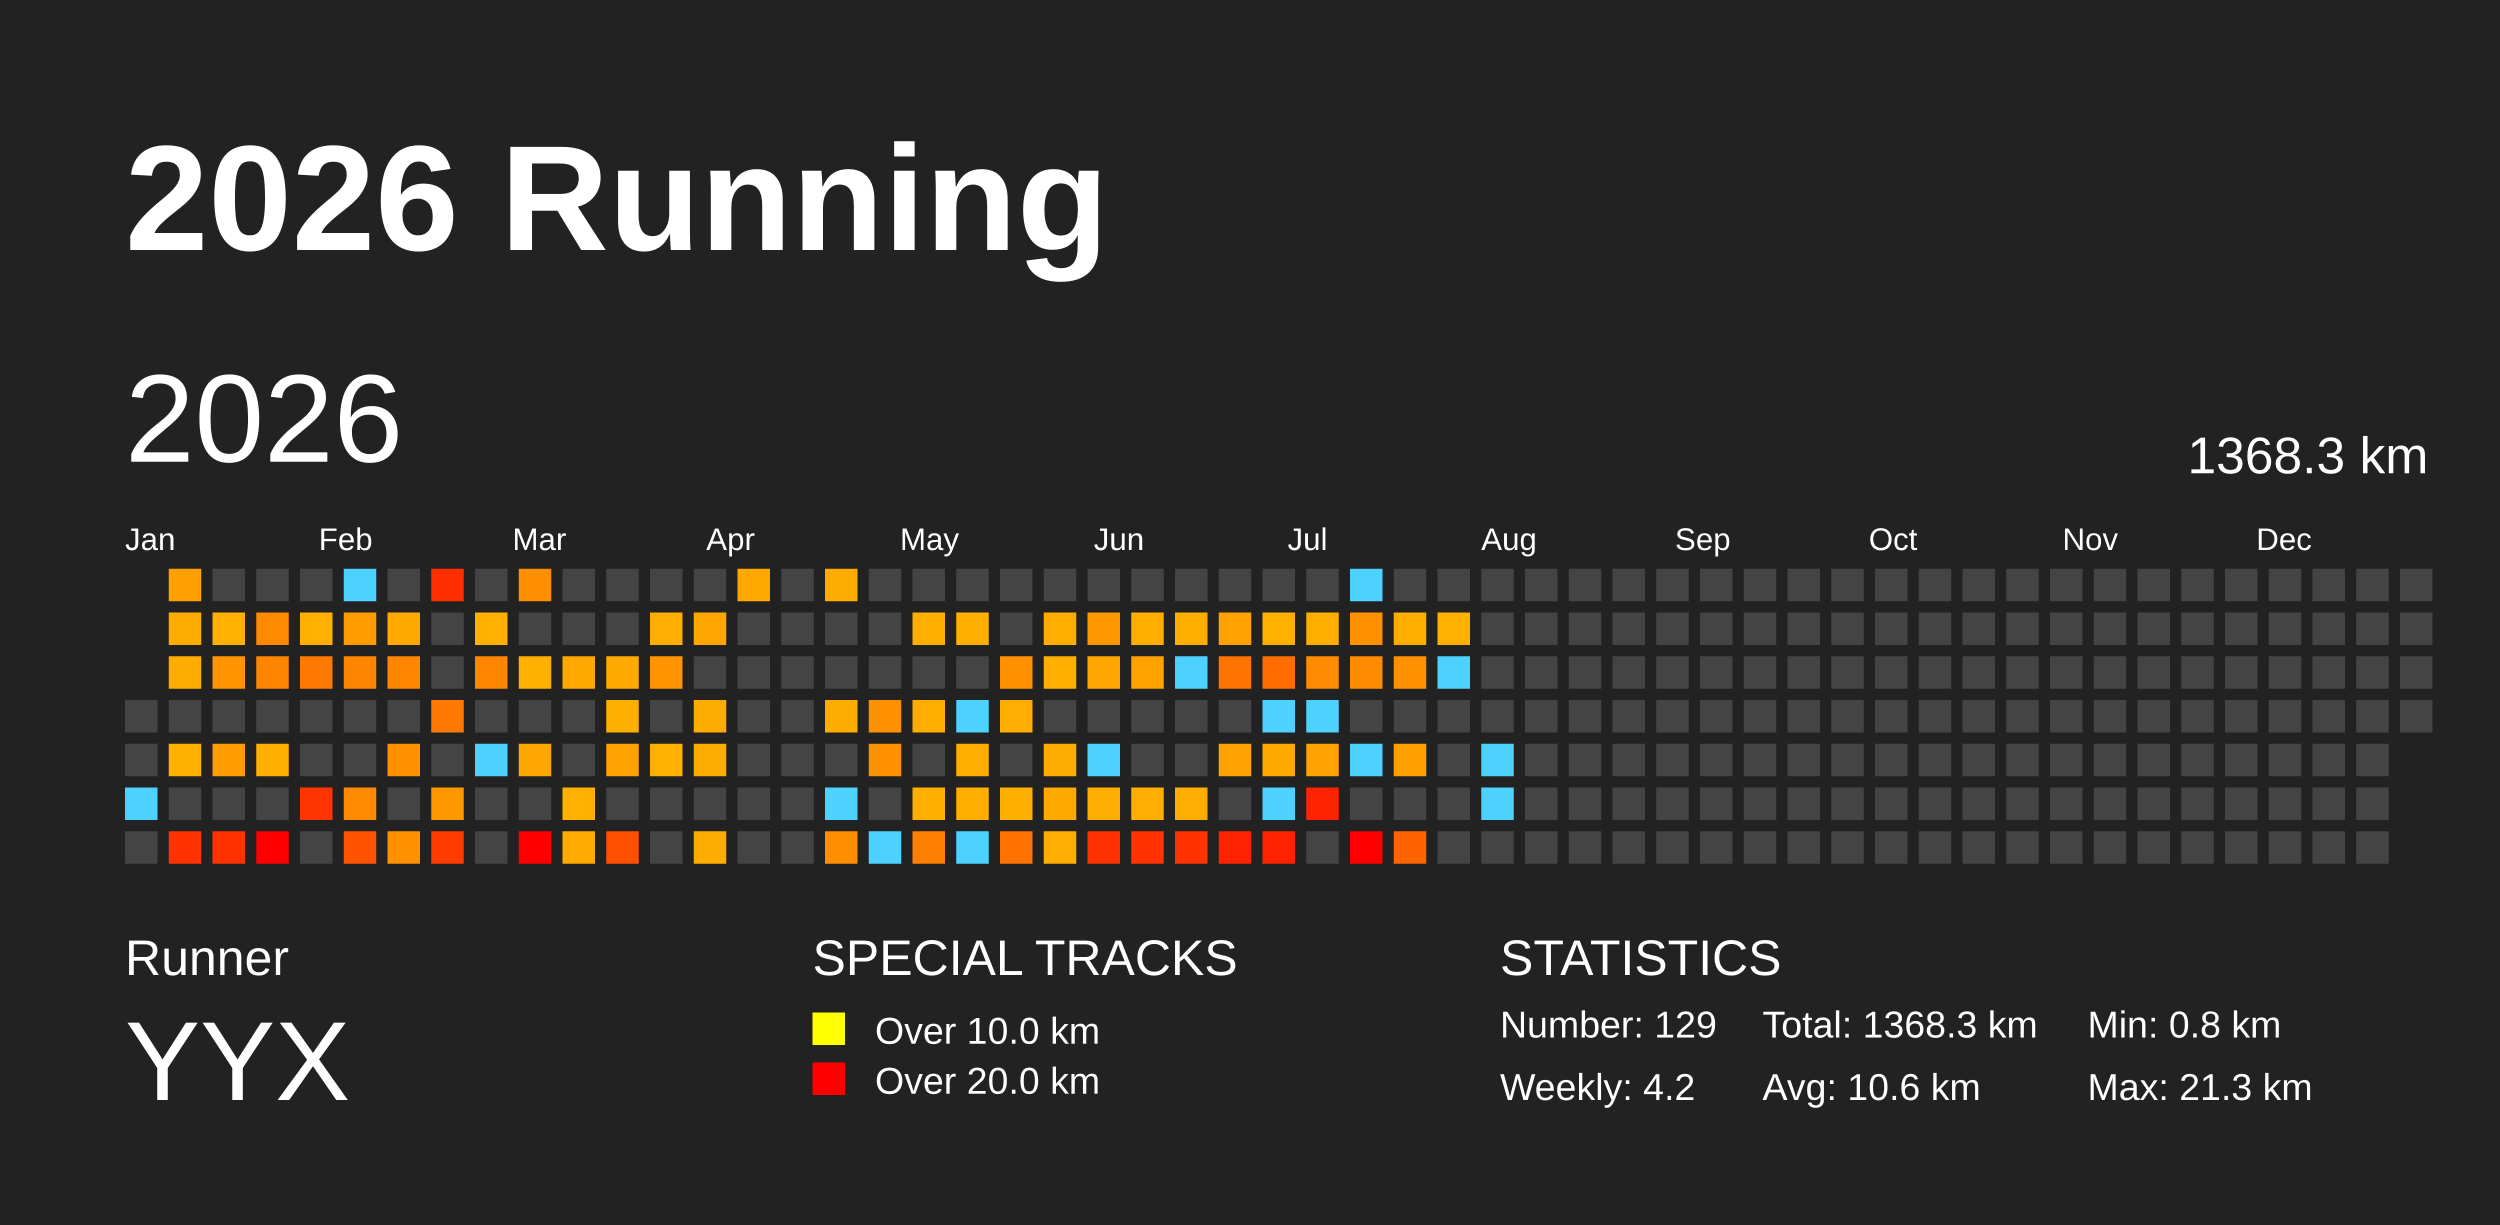
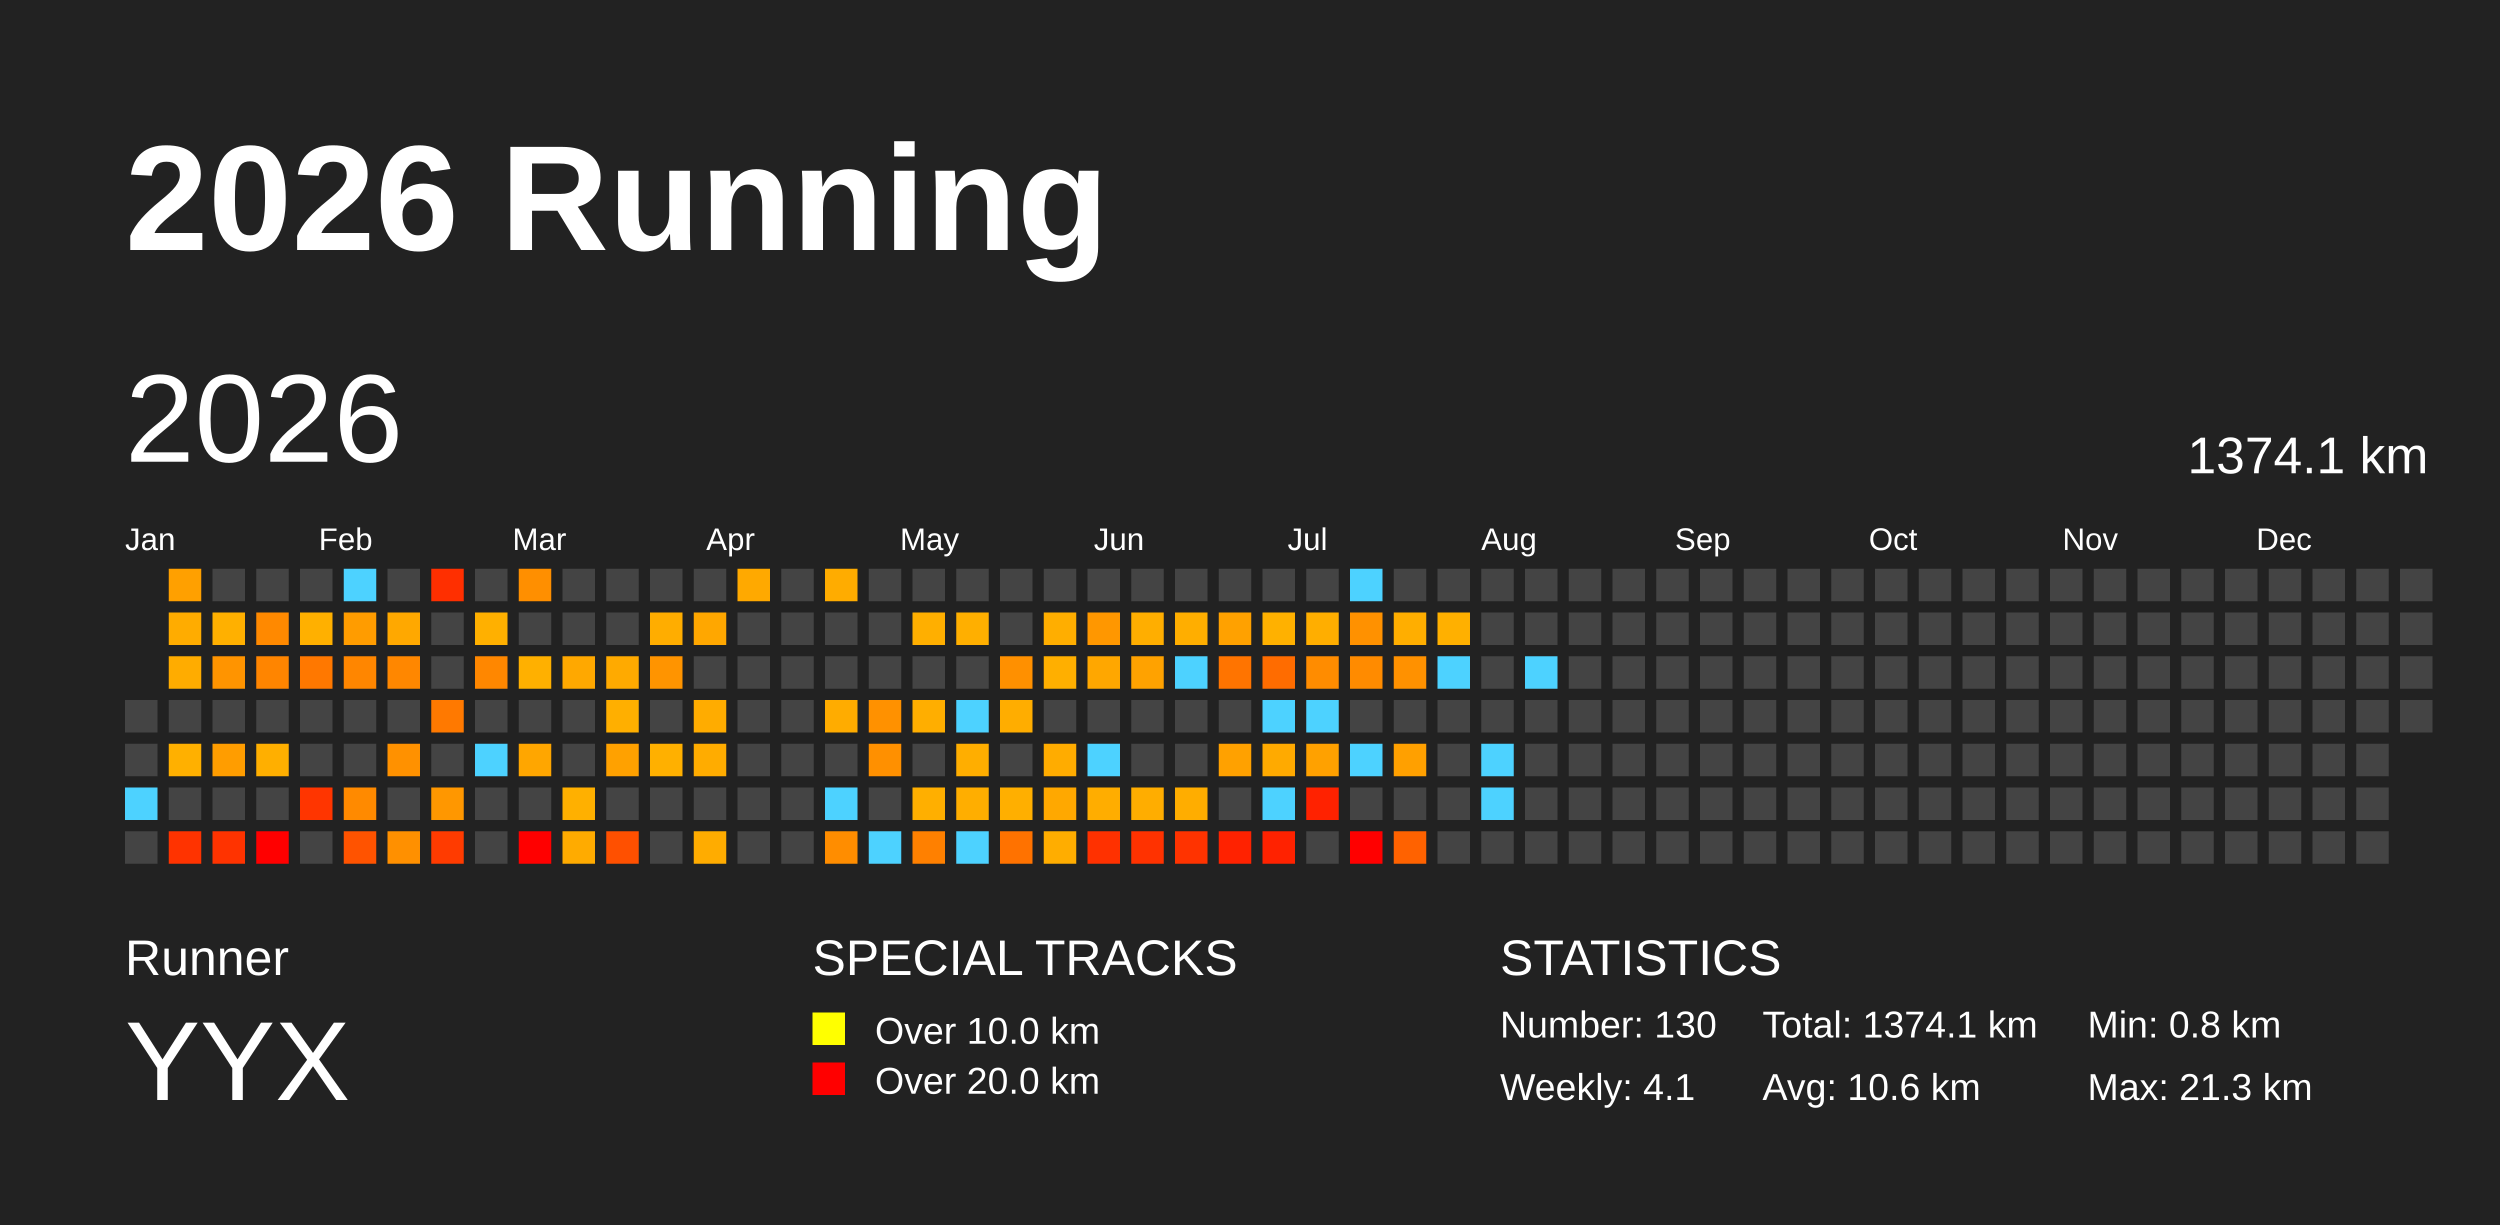
<svg xmlns="http://www.w3.org/2000/svg" baseProfile="full" height="98mm" version="1.1" viewBox="0,0,200,98" width="200mm">
  <defs />
  <rect fill="#222222" height="98" width="200" x="0" y="0" />
  <text fill="#FFFFFF" style="font-size:12px; font-family:Arial; font-weight:bold;" x="10" y="20">2026 Running</text>
  <text fill="#FFFFFF" style="font-size:4px; font-family:Arial" x="10" y="78">Runner</text>
  <text fill="#FFFFFF" style="font-size:9px; font-family:Arial" x="10" y="88">YYX</text>
  <text fill="#FFFFFF" style="font-size:4px; font-family:Arial" x="65" y="78">SPECIAL TRACKS</text>
  <rect fill="yellow" height="2.6" width="2.6" x="65" y="81" />
  <text fill="#FFFFFF" style="font-size:3px; font-family:Arial" x="70" y="83.5">Over 10.0 km</text>
  <rect fill="red" height="2.6" width="2.6" x="65" y="85" />
  <text fill="#FFFFFF" style="font-size:3px; font-family:Arial" x="70" y="87.5">Over 20.0 km</text>
  <text fill="#FFFFFF" style="font-size:4px; font-family:Arial" x="120" y="78">STATISTICS</text>
-   <text fill="#FFFFFF" style="font-size:3px; font-family:Arial" x="120" y="83">Number: 129</text>
-   <text fill="#FFFFFF" style="font-size:3px; font-family:Arial" x="120" y="88">Weekly: 4.2</text>
-   <text fill="#FFFFFF" style="font-size:3px; font-family:Arial" x="141" y="83">Total: 1368.3 km</text>
+   <text fill="#FFFFFF" style="font-size:3px; font-family:Arial" x="120" y="83">Number: 130</text>
+   <text fill="#FFFFFF" style="font-size:3px; font-family:Arial" x="120" y="88">Weekly: 4.1</text>
+   <text fill="#FFFFFF" style="font-size:3px; font-family:Arial" x="141" y="83">Total: 1374.1 km</text>
  <text fill="#FFFFFF" style="font-size:3px; font-family:Arial" x="141" y="88">Avg: 10.6 km</text>
  <text fill="#FFFFFF" style="font-size:3px; font-family:Arial" x="167" y="83">Min: 0.8 km</text>
  <text fill="#FFFFFF" style="font-size:3px; font-family:Arial" x="167" y="88">Max: 21.3 km</text>
  <text dominant-baseline="hanging" fill="#FFFFFF" style="font-size:10.0px; font-family:Arial;" x="10" y="30">2026</text>
-   <text dominant-baseline="hanging" fill="#FFFFFF" style="font-size:4.125px; font-family:Arial;" x="175" y="35">1368.3 km</text>
+   <text dominant-baseline="hanging" fill="#FFFFFF" style="font-size:4.125px; font-family:Arial;" x="175" y="35">1374.1 km</text>
  <text fill="#FFFFFF" style="font-size:2.5px; font-family:Arial" x="10.0" y="44">Jan</text>
  <text fill="#FFFFFF" style="font-size:2.5px; font-family:Arial" x="25.5" y="44">Feb</text>
  <text fill="#FFFFFF" style="font-size:2.5px; font-family:Arial" x="41.0" y="44">Mar</text>
  <text fill="#FFFFFF" style="font-size:2.5px; font-family:Arial" x="56.5" y="44">Apr</text>
  <text fill="#FFFFFF" style="font-size:2.5px; font-family:Arial" x="72.0" y="44">May</text>
  <text fill="#FFFFFF" style="font-size:2.5px; font-family:Arial" x="87.5" y="44">Jun</text>
  <text fill="#FFFFFF" style="font-size:2.5px; font-family:Arial" x="103.0" y="44">Jul</text>
  <text fill="#FFFFFF" style="font-size:2.5px; font-family:Arial" x="118.5" y="44">Aug</text>
  <text fill="#FFFFFF" style="font-size:2.5px; font-family:Arial" x="134.0" y="44">Sep</text>
  <text fill="#FFFFFF" style="font-size:2.5px; font-family:Arial" x="149.5" y="44">Oct</text>
  <text fill="#FFFFFF" style="font-size:2.5px; font-family:Arial" x="165.0" y="44">Nov</text>
  <text fill="#FFFFFF" style="font-size:2.5px; font-family:Arial" x="180.5" y="44">Dec</text>
  <rect fill="#444444" height="2.6" width="2.6" x="10.0" y="56.0" />
  <rect fill="#444444" height="2.6" width="2.6" x="10.0" y="59.5" />
  <rect fill="#4dd2ff" height="2.6" width="2.6" x="10.0" y="63.0" />
  <rect fill="#444444" height="2.6" width="2.6" x="10.0" y="66.5" />
  <rect fill="#ffa000" height="2.6" width="2.6" x="13.5" y="45.5" />
  <rect fill="#ffac00" height="2.6" width="2.6" x="13.5" y="49.0" />
  <rect fill="#ffac00" height="2.6" width="2.6" x="13.5" y="52.5" />
  <rect fill="#444444" height="2.6" width="2.6" x="13.5" y="56.0" />
  <rect fill="#ffb000" height="2.6" width="2.6" x="13.5" y="59.5" />
  <rect fill="#444444" height="2.6" width="2.6" x="13.5" y="63.0" />
  <rect fill="#ff3300" height="2.6" width="2.6" x="13.5" y="66.5" />
  <rect fill="#444444" height="2.6" width="2.6" x="17.0" y="45.5" />
  <rect fill="#ffb000" height="2.6" width="2.6" x="17.0" y="49.0" />
  <rect fill="#ff9400" height="2.6" width="2.6" x="17.0" y="52.5" />
  <rect fill="#444444" height="2.6" width="2.6" x="17.0" y="56.0" />
  <rect fill="#ff9d00" height="2.6" width="2.6" x="17.0" y="59.5" />
  <rect fill="#444444" height="2.6" width="2.6" x="17.0" y="63.0" />
  <rect fill="#ff3300" height="2.6" width="2.6" x="17.0" y="66.5" />
  <rect fill="#444444" height="2.6" width="2.6" x="20.5" y="45.5" />
  <rect fill="#ff8900" height="2.6" width="2.6" x="20.5" y="49.0" />
  <rect fill="#ff8500" height="2.6" width="2.6" x="20.5" y="52.5" />
  <rect fill="#444444" height="2.6" width="2.6" x="20.5" y="56.0" />
  <rect fill="#ffaf00" height="2.6" width="2.6" x="20.5" y="59.5" />
  <rect fill="#444444" height="2.6" width="2.6" x="20.5" y="63.0" />
  <rect fill="red" height="2.6" width="2.6" x="20.5" y="66.5" />
  <rect fill="#444444" height="2.6" width="2.6" x="24.0" y="45.5" />
  <rect fill="#ffb000" height="2.6" width="2.6" x="24.0" y="49.0" />
  <rect fill="#ff7800" height="2.6" width="2.6" x="24.0" y="52.5" />
  <rect fill="#444444" height="2.6" width="2.6" x="24.0" y="56.0" />
  <rect fill="#444444" height="2.6" width="2.6" x="24.0" y="59.5" />
  <rect fill="#ff3500" height="2.6" width="2.6" x="24.0" y="63.0" />
  <rect fill="#444444" height="2.6" width="2.6" x="24.0" y="66.5" />
  <rect fill="#4dd2ff" height="2.6" width="2.6" x="27.5" y="45.5" />
  <rect fill="#ff9c00" height="2.6" width="2.6" x="27.5" y="49.0" />
  <rect fill="#ff8600" height="2.6" width="2.6" x="27.5" y="52.5" />
  <rect fill="#444444" height="2.6" width="2.6" x="27.5" y="56.0" />
  <rect fill="#444444" height="2.6" width="2.6" x="27.5" y="59.5" />
  <rect fill="#ff8a00" height="2.6" width="2.6" x="27.5" y="63.0" />
  <rect fill="#ff5300" height="2.6" width="2.6" x="27.5" y="66.5" />
  <rect fill="#444444" height="2.6" width="2.6" x="31.0" y="45.5" />
  <rect fill="#ffa800" height="2.6" width="2.6" x="31.0" y="49.0" />
  <rect fill="#ff8700" height="2.6" width="2.6" x="31.0" y="52.5" />
  <rect fill="#444444" height="2.6" width="2.6" x="31.0" y="56.0" />
  <rect fill="#ff9100" height="2.6" width="2.6" x="31.0" y="59.5" />
  <rect fill="#444444" height="2.6" width="2.6" x="31.0" y="63.0" />
  <rect fill="#ff9000" height="2.6" width="2.6" x="31.0" y="66.5" />
  <rect fill="#ff2f00" height="2.6" width="2.6" x="34.5" y="45.5" />
  <rect fill="#444444" height="2.6" width="2.6" x="34.5" y="49.0" />
  <rect fill="#444444" height="2.6" width="2.6" x="34.5" y="52.5" />
  <rect fill="#ff7900" height="2.6" width="2.6" x="34.5" y="56.0" />
  <rect fill="#444444" height="2.6" width="2.6" x="34.5" y="59.5" />
  <rect fill="#ff9700" height="2.6" width="2.6" x="34.5" y="63.0" />
  <rect fill="#ff3b00" height="2.6" width="2.6" x="34.5" y="66.5" />
  <rect fill="#444444" height="2.6" width="2.6" x="38.0" y="45.5" />
  <rect fill="#ffb000" height="2.6" width="2.6" x="38.0" y="49.0" />
  <rect fill="#ff8700" height="2.6" width="2.6" x="38.0" y="52.5" />
  <rect fill="#444444" height="2.6" width="2.6" x="38.0" y="56.0" />
  <rect fill="#4dd2ff" height="2.6" width="2.6" x="38.0" y="59.5" />
  <rect fill="#444444" height="2.6" width="2.6" x="38.0" y="63.0" />
  <rect fill="#444444" height="2.6" width="2.6" x="38.0" y="66.5" />
  <rect fill="#ff8f00" height="2.6" width="2.6" x="41.5" y="45.5" />
  <rect fill="#444444" height="2.6" width="2.6" x="41.5" y="49.0" />
  <rect fill="#ffb000" height="2.6" width="2.6" x="41.5" y="52.5" />
  <rect fill="#444444" height="2.6" width="2.6" x="41.5" y="56.0" />
  <rect fill="#ffa600" height="2.6" width="2.6" x="41.5" y="59.5" />
  <rect fill="#444444" height="2.6" width="2.6" x="41.5" y="63.0" />
  <rect fill="red" height="2.6" width="2.6" x="41.5" y="66.5" />
  <rect fill="#444444" height="2.6" width="2.6" x="45.0" y="45.5" />
  <rect fill="#444444" height="2.6" width="2.6" x="45.0" y="49.0" />
  <rect fill="#ffa800" height="2.6" width="2.6" x="45.0" y="52.5" />
  <rect fill="#444444" height="2.6" width="2.6" x="45.0" y="56.0" />
  <rect fill="#444444" height="2.6" width="2.6" x="45.0" y="59.5" />
  <rect fill="#ffb000" height="2.6" width="2.6" x="45.0" y="63.0" />
  <rect fill="#ffab00" height="2.6" width="2.6" x="45.0" y="66.5" />
  <rect fill="#444444" height="2.6" width="2.6" x="48.5" y="45.5" />
  <rect fill="#444444" height="2.6" width="2.6" x="48.5" y="49.0" />
  <rect fill="#ffaa00" height="2.6" width="2.6" x="48.5" y="52.5" />
  <rect fill="#ffaf00" height="2.6" width="2.6" x="48.5" y="56.0" />
  <rect fill="#ffa100" height="2.6" width="2.6" x="48.5" y="59.5" />
  <rect fill="#444444" height="2.6" width="2.6" x="48.5" y="63.0" />
  <rect fill="#ff5000" height="2.6" width="2.6" x="48.5" y="66.5" />
  <rect fill="#444444" height="2.6" width="2.6" x="52.0" y="45.5" />
  <rect fill="#ffad00" height="2.6" width="2.6" x="52.0" y="49.0" />
  <rect fill="#ff9400" height="2.6" width="2.6" x="52.0" y="52.5" />
  <rect fill="#444444" height="2.6" width="2.6" x="52.0" y="56.0" />
  <rect fill="#ffb000" height="2.6" width="2.6" x="52.0" y="59.5" />
  <rect fill="#444444" height="2.6" width="2.6" x="52.0" y="63.0" />
  <rect fill="#444444" height="2.6" width="2.6" x="52.0" y="66.5" />
  <rect fill="#444444" height="2.6" width="2.6" x="55.5" y="45.5" />
  <rect fill="#ffa700" height="2.6" width="2.6" x="55.5" y="49.0" />
  <rect fill="#444444" height="2.6" width="2.6" x="55.5" y="52.5" />
  <rect fill="#ffac00" height="2.6" width="2.6" x="55.5" y="56.0" />
  <rect fill="#ffac00" height="2.6" width="2.6" x="55.5" y="59.5" />
  <rect fill="#444444" height="2.6" width="2.6" x="55.5" y="63.0" />
  <rect fill="#ffac00" height="2.6" width="2.6" x="55.5" y="66.5" />
  <rect fill="#ffa900" height="2.6" width="2.6" x="59.0" y="45.5" />
  <rect fill="#444444" height="2.6" width="2.6" x="59.0" y="49.0" />
  <rect fill="#444444" height="2.6" width="2.6" x="59.0" y="52.5" />
  <rect fill="#444444" height="2.6" width="2.6" x="59.0" y="56.0" />
  <rect fill="#444444" height="2.6" width="2.6" x="59.0" y="59.5" />
  <rect fill="#444444" height="2.6" width="2.6" x="59.0" y="63.0" />
  <rect fill="#444444" height="2.6" width="2.6" x="59.0" y="66.5" />
  <rect fill="#444444" height="2.6" width="2.6" x="62.5" y="45.5" />
  <rect fill="#444444" height="2.6" width="2.6" x="62.5" y="49.0" />
  <rect fill="#444444" height="2.6" width="2.6" x="62.5" y="52.5" />
  <rect fill="#444444" height="2.6" width="2.6" x="62.5" y="56.0" />
  <rect fill="#444444" height="2.6" width="2.6" x="62.5" y="59.5" />
  <rect fill="#444444" height="2.6" width="2.6" x="62.5" y="63.0" />
  <rect fill="#444444" height="2.6" width="2.6" x="62.5" y="66.5" />
  <rect fill="#ffac00" height="2.6" width="2.6" x="66.0" y="45.5" />
  <rect fill="#444444" height="2.6" width="2.6" x="66.0" y="49.0" />
  <rect fill="#444444" height="2.6" width="2.6" x="66.0" y="52.5" />
  <rect fill="#ffac00" height="2.6" width="2.6" x="66.0" y="56.0" />
  <rect fill="#444444" height="2.6" width="2.6" x="66.0" y="59.5" />
  <rect fill="#4dd2ff" height="2.6" width="2.6" x="66.0" y="63.0" />
  <rect fill="#ff8d00" height="2.6" width="2.6" x="66.0" y="66.5" />
  <rect fill="#444444" height="2.6" width="2.6" x="69.5" y="45.5" />
  <rect fill="#444444" height="2.6" width="2.6" x="69.5" y="49.0" />
  <rect fill="#444444" height="2.6" width="2.6" x="69.5" y="52.5" />
  <rect fill="#ff9100" height="2.6" width="2.6" x="69.5" y="56.0" />
  <rect fill="#ff9000" height="2.6" width="2.6" x="69.5" y="59.5" />
  <rect fill="#444444" height="2.6" width="2.6" x="69.5" y="63.0" />
  <rect fill="#4dd2ff" height="2.6" width="2.6" x="69.5" y="66.5" />
  <rect fill="#444444" height="2.6" width="2.6" x="73.0" y="45.5" />
  <rect fill="#ffaf00" height="2.6" width="2.6" x="73.0" y="49.0" />
  <rect fill="#444444" height="2.6" width="2.6" x="73.0" y="52.5" />
  <rect fill="#ffae00" height="2.6" width="2.6" x="73.0" y="56.0" />
  <rect fill="#444444" height="2.6" width="2.6" x="73.0" y="59.5" />
  <rect fill="#ffaf00" height="2.6" width="2.6" x="73.0" y="63.0" />
  <rect fill="#ff8000" height="2.6" width="2.6" x="73.0" y="66.5" />
  <rect fill="#444444" height="2.6" width="2.6" x="76.5" y="45.5" />
  <rect fill="#ffaf00" height="2.6" width="2.6" x="76.5" y="49.0" />
  <rect fill="#444444" height="2.6" width="2.6" x="76.5" y="52.5" />
  <rect fill="#4dd2ff" height="2.6" width="2.6" x="76.5" y="56.0" />
  <rect fill="#ffae00" height="2.6" width="2.6" x="76.5" y="59.5" />
  <rect fill="#ffae00" height="2.6" width="2.6" x="76.5" y="63.0" />
  <rect fill="#4dd2ff" height="2.6" width="2.6" x="76.5" y="66.5" />
  <rect fill="#444444" height="2.6" width="2.6" x="80.0" y="45.5" />
  <rect fill="#444444" height="2.6" width="2.6" x="80.0" y="49.0" />
  <rect fill="#ff9000" height="2.6" width="2.6" x="80.0" y="52.5" />
  <rect fill="#ffad00" height="2.6" width="2.6" x="80.0" y="56.0" />
  <rect fill="#444444" height="2.6" width="2.6" x="80.0" y="59.5" />
  <rect fill="#ffaf00" height="2.6" width="2.6" x="80.0" y="63.0" />
  <rect fill="#ff7200" height="2.6" width="2.6" x="80.0" y="66.5" />
  <rect fill="#444444" height="2.6" width="2.6" x="83.5" y="45.5" />
  <rect fill="#ffae00" height="2.6" width="2.6" x="83.5" y="49.0" />
  <rect fill="#ffaf00" height="2.6" width="2.6" x="83.5" y="52.5" />
  <rect fill="#444444" height="2.6" width="2.6" x="83.5" y="56.0" />
  <rect fill="#ffac00" height="2.6" width="2.6" x="83.5" y="59.5" />
  <rect fill="#ffa800" height="2.6" width="2.6" x="83.5" y="63.0" />
  <rect fill="#ffad00" height="2.6" width="2.6" x="83.5" y="66.5" />
  <rect fill="#444444" height="2.6" width="2.6" x="87.0" y="45.5" />
  <rect fill="#ff9700" height="2.6" width="2.6" x="87.0" y="49.0" />
  <rect fill="#ffa700" height="2.6" width="2.6" x="87.0" y="52.5" />
  <rect fill="#444444" height="2.6" width="2.6" x="87.0" y="56.0" />
  <rect fill="#4dd2ff" height="2.6" width="2.6" x="87.0" y="59.5" />
  <rect fill="#ffad00" height="2.6" width="2.6" x="87.0" y="63.0" />
  <rect fill="#ff3100" height="2.6" width="2.6" x="87.0" y="66.5" />
  <rect fill="#444444" height="2.6" width="2.6" x="90.5" y="45.5" />
  <rect fill="#ffae00" height="2.6" width="2.6" x="90.5" y="49.0" />
  <rect fill="#ffa200" height="2.6" width="2.6" x="90.5" y="52.5" />
  <rect fill="#444444" height="2.6" width="2.6" x="90.5" y="56.0" />
  <rect fill="#444444" height="2.6" width="2.6" x="90.5" y="59.5" />
  <rect fill="#ffad00" height="2.6" width="2.6" x="90.5" y="63.0" />
  <rect fill="#ff3200" height="2.6" width="2.6" x="90.5" y="66.5" />
  <rect fill="#444444" height="2.6" width="2.6" x="94.0" y="45.5" />
  <rect fill="#ffae00" height="2.6" width="2.6" x="94.0" y="49.0" />
  <rect fill="#4dd2ff" height="2.6" width="2.6" x="94.0" y="52.5" />
  <rect fill="#444444" height="2.6" width="2.6" x="94.0" y="56.0" />
  <rect fill="#444444" height="2.6" width="2.6" x="94.0" y="59.5" />
  <rect fill="#ffad00" height="2.6" width="2.6" x="94.0" y="63.0" />
  <rect fill="#ff3300" height="2.6" width="2.6" x="94.0" y="66.5" />
  <rect fill="#444444" height="2.6" width="2.6" x="97.5" y="45.5" />
  <rect fill="#ffa100" height="2.6" width="2.6" x="97.5" y="49.0" />
  <rect fill="#ff7400" height="2.6" width="2.6" x="97.5" y="52.5" />
  <rect fill="#444444" height="2.6" width="2.6" x="97.5" y="56.0" />
  <rect fill="#ffa100" height="2.6" width="2.6" x="97.5" y="59.5" />
  <rect fill="#444444" height="2.6" width="2.6" x="97.5" y="63.0" />
  <rect fill="#ff2200" height="2.6" width="2.6" x="97.5" y="66.5" />
  <rect fill="#444444" height="2.6" width="2.6" x="101.0" y="45.5" />
  <rect fill="#ffb100" height="2.6" width="2.6" x="101.0" y="49.0" />
  <rect fill="#ff6c00" height="2.6" width="2.6" x="101.0" y="52.5" />
  <rect fill="#4dd2ff" height="2.6" width="2.6" x="101.0" y="56.0" />
  <rect fill="#ffaa00" height="2.6" width="2.6" x="101.0" y="59.5" />
  <rect fill="#4dd2ff" height="2.6" width="2.6" x="101.0" y="63.0" />
  <rect fill="#ff2200" height="2.6" width="2.6" x="101.0" y="66.5" />
  <rect fill="#444444" height="2.6" width="2.6" x="104.5" y="45.5" />
  <rect fill="#ffae00" height="2.6" width="2.6" x="104.5" y="49.0" />
  <rect fill="#ff8c00" height="2.6" width="2.6" x="104.5" y="52.5" />
  <rect fill="#4dd2ff" height="2.6" width="2.6" x="104.5" y="56.0" />
  <rect fill="#ffa100" height="2.6" width="2.6" x="104.5" y="59.5" />
  <rect fill="#ff2200" height="2.6" width="2.6" x="104.5" y="63.0" />
  <rect fill="#444444" height="2.6" width="2.6" x="104.5" y="66.5" />
  <rect fill="#4dd2ff" height="2.6" width="2.6" x="108.0" y="45.5" />
  <rect fill="#ff9100" height="2.6" width="2.6" x="108.0" y="49.0" />
  <rect fill="#ff8b00" height="2.6" width="2.6" x="108.0" y="52.5" />
  <rect fill="#444444" height="2.6" width="2.6" x="108.0" y="56.0" />
  <rect fill="#4dd2ff" height="2.6" width="2.6" x="108.0" y="59.5" />
  <rect fill="#444444" height="2.6" width="2.6" x="108.0" y="63.0" />
  <rect fill="red" height="2.6" width="2.6" x="108.0" y="66.5" />
  <rect fill="#444444" height="2.6" width="2.6" x="111.5" y="45.5" />
  <rect fill="#ffae00" height="2.6" width="2.6" x="111.5" y="49.0" />
  <rect fill="#ff9100" height="2.6" width="2.6" x="111.5" y="52.5" />
  <rect fill="#444444" height="2.6" width="2.6" x="111.5" y="56.0" />
  <rect fill="#ffa000" height="2.6" width="2.6" x="111.5" y="59.5" />
  <rect fill="#444444" height="2.6" width="2.6" x="111.5" y="63.0" />
  <rect fill="#ff6200" height="2.6" width="2.6" x="111.5" y="66.5" />
  <rect fill="#444444" height="2.6" width="2.6" x="115.0" y="45.5" />
  <rect fill="#ffb000" height="2.6" width="2.6" x="115.0" y="49.0" />
  <rect fill="#4dd2ff" height="2.6" width="2.6" x="115.0" y="52.5" />
  <rect fill="#444444" height="2.6" width="2.6" x="115.0" y="56.0" />
  <rect fill="#444444" height="2.6" width="2.6" x="115.0" y="59.5" />
  <rect fill="#444444" height="2.6" width="2.6" x="115.0" y="63.0" />
  <rect fill="#444444" height="2.6" width="2.6" x="115.0" y="66.5" />
  <rect fill="#444444" height="2.6" width="2.6" x="118.5" y="45.5" />
  <rect fill="#444444" height="2.6" width="2.6" x="118.5" y="49.0" />
  <rect fill="#444444" height="2.6" width="2.6" x="118.5" y="52.5" />
  <rect fill="#444444" height="2.6" width="2.6" x="118.5" y="56.0" />
  <rect fill="#4dd2ff" height="2.6" width="2.6" x="118.5" y="59.5" />
  <rect fill="#4dd2ff" height="2.6" width="2.6" x="118.5" y="63.0" />
  <rect fill="#444444" height="2.6" width="2.6" x="118.5" y="66.5" />
  <rect fill="#444444" height="2.6" width="2.6" x="122.0" y="45.5" />
  <rect fill="#444444" height="2.6" width="2.6" x="122.0" y="49.0" />
-   <rect fill="#444444" height="2.6" width="2.6" x="122.0" y="52.5" />
+   <rect fill="#4dd2ff" height="2.6" width="2.6" x="122.0" y="52.5" />
  <rect fill="#444444" height="2.6" width="2.6" x="122.0" y="56.0" />
  <rect fill="#444444" height="2.6" width="2.6" x="122.0" y="59.5" />
  <rect fill="#444444" height="2.6" width="2.6" x="122.0" y="63.0" />
  <rect fill="#444444" height="2.6" width="2.6" x="122.0" y="66.5" />
  <rect fill="#444444" height="2.6" width="2.6" x="125.5" y="45.5" />
  <rect fill="#444444" height="2.6" width="2.6" x="125.5" y="49.0" />
  <rect fill="#444444" height="2.6" width="2.6" x="125.5" y="52.5" />
  <rect fill="#444444" height="2.6" width="2.6" x="125.5" y="56.0" />
  <rect fill="#444444" height="2.6" width="2.6" x="125.5" y="59.5" />
  <rect fill="#444444" height="2.6" width="2.6" x="125.5" y="63.0" />
  <rect fill="#444444" height="2.6" width="2.6" x="125.5" y="66.5" />
  <rect fill="#444444" height="2.6" width="2.6" x="129.0" y="45.5" />
  <rect fill="#444444" height="2.6" width="2.6" x="129.0" y="49.0" />
  <rect fill="#444444" height="2.6" width="2.6" x="129.0" y="52.5" />
  <rect fill="#444444" height="2.6" width="2.6" x="129.0" y="56.0" />
  <rect fill="#444444" height="2.6" width="2.6" x="129.0" y="59.5" />
  <rect fill="#444444" height="2.6" width="2.6" x="129.0" y="63.0" />
  <rect fill="#444444" height="2.6" width="2.6" x="129.0" y="66.5" />
  <rect fill="#444444" height="2.6" width="2.6" x="132.5" y="45.5" />
  <rect fill="#444444" height="2.6" width="2.6" x="132.5" y="49.0" />
  <rect fill="#444444" height="2.6" width="2.6" x="132.5" y="52.5" />
  <rect fill="#444444" height="2.6" width="2.6" x="132.5" y="56.0" />
  <rect fill="#444444" height="2.6" width="2.6" x="132.5" y="59.5" />
  <rect fill="#444444" height="2.6" width="2.6" x="132.5" y="63.0" />
  <rect fill="#444444" height="2.6" width="2.6" x="132.5" y="66.5" />
  <rect fill="#444444" height="2.6" width="2.6" x="136.0" y="45.5" />
  <rect fill="#444444" height="2.6" width="2.6" x="136.0" y="49.0" />
  <rect fill="#444444" height="2.6" width="2.6" x="136.0" y="52.5" />
  <rect fill="#444444" height="2.6" width="2.6" x="136.0" y="56.0" />
  <rect fill="#444444" height="2.6" width="2.6" x="136.0" y="59.5" />
  <rect fill="#444444" height="2.6" width="2.6" x="136.0" y="63.0" />
  <rect fill="#444444" height="2.6" width="2.6" x="136.0" y="66.5" />
  <rect fill="#444444" height="2.6" width="2.6" x="139.5" y="45.5" />
  <rect fill="#444444" height="2.6" width="2.6" x="139.5" y="49.0" />
  <rect fill="#444444" height="2.6" width="2.6" x="139.5" y="52.5" />
  <rect fill="#444444" height="2.6" width="2.6" x="139.5" y="56.0" />
  <rect fill="#444444" height="2.6" width="2.6" x="139.5" y="59.5" />
  <rect fill="#444444" height="2.6" width="2.6" x="139.5" y="63.0" />
  <rect fill="#444444" height="2.6" width="2.6" x="139.5" y="66.5" />
  <rect fill="#444444" height="2.6" width="2.6" x="143.0" y="45.5" />
  <rect fill="#444444" height="2.6" width="2.6" x="143.0" y="49.0" />
  <rect fill="#444444" height="2.6" width="2.6" x="143.0" y="52.5" />
  <rect fill="#444444" height="2.6" width="2.6" x="143.0" y="56.0" />
  <rect fill="#444444" height="2.6" width="2.6" x="143.0" y="59.5" />
  <rect fill="#444444" height="2.6" width="2.6" x="143.0" y="63.0" />
  <rect fill="#444444" height="2.6" width="2.6" x="143.0" y="66.5" />
  <rect fill="#444444" height="2.6" width="2.6" x="146.5" y="45.5" />
  <rect fill="#444444" height="2.6" width="2.6" x="146.5" y="49.0" />
  <rect fill="#444444" height="2.6" width="2.6" x="146.5" y="52.5" />
  <rect fill="#444444" height="2.6" width="2.6" x="146.5" y="56.0" />
  <rect fill="#444444" height="2.6" width="2.6" x="146.5" y="59.5" />
  <rect fill="#444444" height="2.6" width="2.6" x="146.5" y="63.0" />
  <rect fill="#444444" height="2.6" width="2.6" x="146.5" y="66.5" />
  <rect fill="#444444" height="2.6" width="2.6" x="150.0" y="45.5" />
  <rect fill="#444444" height="2.6" width="2.6" x="150.0" y="49.0" />
  <rect fill="#444444" height="2.6" width="2.6" x="150.0" y="52.5" />
  <rect fill="#444444" height="2.6" width="2.6" x="150.0" y="56.0" />
  <rect fill="#444444" height="2.6" width="2.6" x="150.0" y="59.5" />
  <rect fill="#444444" height="2.6" width="2.6" x="150.0" y="63.0" />
  <rect fill="#444444" height="2.6" width="2.6" x="150.0" y="66.5" />
  <rect fill="#444444" height="2.6" width="2.6" x="153.5" y="45.5" />
  <rect fill="#444444" height="2.6" width="2.6" x="153.5" y="49.0" />
  <rect fill="#444444" height="2.6" width="2.6" x="153.5" y="52.5" />
  <rect fill="#444444" height="2.6" width="2.6" x="153.5" y="56.0" />
  <rect fill="#444444" height="2.6" width="2.6" x="153.5" y="59.5" />
  <rect fill="#444444" height="2.6" width="2.6" x="153.5" y="63.0" />
  <rect fill="#444444" height="2.6" width="2.6" x="153.5" y="66.5" />
  <rect fill="#444444" height="2.6" width="2.6" x="157.0" y="45.5" />
  <rect fill="#444444" height="2.6" width="2.6" x="157.0" y="49.0" />
  <rect fill="#444444" height="2.6" width="2.6" x="157.0" y="52.5" />
  <rect fill="#444444" height="2.6" width="2.6" x="157.0" y="56.0" />
  <rect fill="#444444" height="2.6" width="2.6" x="157.0" y="59.5" />
  <rect fill="#444444" height="2.6" width="2.6" x="157.0" y="63.0" />
  <rect fill="#444444" height="2.6" width="2.6" x="157.0" y="66.5" />
  <rect fill="#444444" height="2.6" width="2.6" x="160.5" y="45.5" />
  <rect fill="#444444" height="2.6" width="2.6" x="160.5" y="49.0" />
  <rect fill="#444444" height="2.6" width="2.6" x="160.5" y="52.5" />
  <rect fill="#444444" height="2.6" width="2.6" x="160.5" y="56.0" />
  <rect fill="#444444" height="2.6" width="2.6" x="160.5" y="59.5" />
  <rect fill="#444444" height="2.6" width="2.6" x="160.5" y="63.0" />
  <rect fill="#444444" height="2.6" width="2.6" x="160.5" y="66.5" />
  <rect fill="#444444" height="2.6" width="2.6" x="164.0" y="45.5" />
  <rect fill="#444444" height="2.6" width="2.6" x="164.0" y="49.0" />
  <rect fill="#444444" height="2.6" width="2.6" x="164.0" y="52.5" />
  <rect fill="#444444" height="2.6" width="2.6" x="164.0" y="56.0" />
  <rect fill="#444444" height="2.6" width="2.6" x="164.0" y="59.5" />
  <rect fill="#444444" height="2.6" width="2.6" x="164.0" y="63.0" />
  <rect fill="#444444" height="2.6" width="2.6" x="164.0" y="66.5" />
  <rect fill="#444444" height="2.6" width="2.6" x="167.5" y="45.5" />
  <rect fill="#444444" height="2.6" width="2.6" x="167.5" y="49.0" />
  <rect fill="#444444" height="2.6" width="2.6" x="167.5" y="52.5" />
  <rect fill="#444444" height="2.6" width="2.6" x="167.5" y="56.0" />
  <rect fill="#444444" height="2.6" width="2.6" x="167.5" y="59.5" />
  <rect fill="#444444" height="2.6" width="2.6" x="167.5" y="63.0" />
  <rect fill="#444444" height="2.6" width="2.6" x="167.5" y="66.5" />
  <rect fill="#444444" height="2.6" width="2.6" x="171.0" y="45.5" />
  <rect fill="#444444" height="2.6" width="2.6" x="171.0" y="49.0" />
  <rect fill="#444444" height="2.6" width="2.6" x="171.0" y="52.5" />
  <rect fill="#444444" height="2.6" width="2.6" x="171.0" y="56.0" />
  <rect fill="#444444" height="2.6" width="2.6" x="171.0" y="59.5" />
  <rect fill="#444444" height="2.6" width="2.6" x="171.0" y="63.0" />
  <rect fill="#444444" height="2.6" width="2.6" x="171.0" y="66.5" />
  <rect fill="#444444" height="2.6" width="2.6" x="174.5" y="45.5" />
  <rect fill="#444444" height="2.6" width="2.6" x="174.5" y="49.0" />
  <rect fill="#444444" height="2.6" width="2.6" x="174.5" y="52.5" />
  <rect fill="#444444" height="2.6" width="2.6" x="174.5" y="56.0" />
  <rect fill="#444444" height="2.6" width="2.6" x="174.5" y="59.5" />
  <rect fill="#444444" height="2.6" width="2.6" x="174.5" y="63.0" />
  <rect fill="#444444" height="2.6" width="2.6" x="174.5" y="66.5" />
  <rect fill="#444444" height="2.6" width="2.6" x="178.0" y="45.5" />
  <rect fill="#444444" height="2.6" width="2.6" x="178.0" y="49.0" />
  <rect fill="#444444" height="2.6" width="2.6" x="178.0" y="52.5" />
  <rect fill="#444444" height="2.6" width="2.6" x="178.0" y="56.0" />
  <rect fill="#444444" height="2.6" width="2.6" x="178.0" y="59.5" />
  <rect fill="#444444" height="2.6" width="2.6" x="178.0" y="63.0" />
  <rect fill="#444444" height="2.6" width="2.6" x="178.0" y="66.5" />
  <rect fill="#444444" height="2.6" width="2.6" x="181.5" y="45.5" />
  <rect fill="#444444" height="2.6" width="2.6" x="181.5" y="49.0" />
  <rect fill="#444444" height="2.6" width="2.6" x="181.5" y="52.5" />
  <rect fill="#444444" height="2.6" width="2.6" x="181.5" y="56.0" />
  <rect fill="#444444" height="2.6" width="2.6" x="181.5" y="59.5" />
  <rect fill="#444444" height="2.6" width="2.6" x="181.5" y="63.0" />
  <rect fill="#444444" height="2.6" width="2.6" x="181.5" y="66.5" />
  <rect fill="#444444" height="2.6" width="2.6" x="185.0" y="45.5" />
  <rect fill="#444444" height="2.6" width="2.6" x="185.0" y="49.0" />
  <rect fill="#444444" height="2.6" width="2.6" x="185.0" y="52.5" />
  <rect fill="#444444" height="2.6" width="2.6" x="185.0" y="56.0" />
  <rect fill="#444444" height="2.6" width="2.6" x="185.0" y="59.5" />
  <rect fill="#444444" height="2.6" width="2.6" x="185.0" y="63.0" />
  <rect fill="#444444" height="2.6" width="2.6" x="185.0" y="66.5" />
  <rect fill="#444444" height="2.6" width="2.6" x="188.5" y="45.5" />
  <rect fill="#444444" height="2.6" width="2.6" x="188.5" y="49.0" />
  <rect fill="#444444" height="2.6" width="2.6" x="188.5" y="52.5" />
  <rect fill="#444444" height="2.6" width="2.6" x="188.5" y="56.0" />
  <rect fill="#444444" height="2.6" width="2.6" x="188.5" y="59.5" />
  <rect fill="#444444" height="2.6" width="2.6" x="188.5" y="63.0" />
  <rect fill="#444444" height="2.6" width="2.6" x="188.5" y="66.5" />
  <rect fill="#444444" height="2.6" width="2.6" x="192.0" y="45.5" />
  <rect fill="#444444" height="2.6" width="2.6" x="192.0" y="49.0" />
  <rect fill="#444444" height="2.6" width="2.6" x="192.0" y="52.5" />
  <rect fill="#444444" height="2.6" width="2.6" x="192.0" y="56.0" />
</svg>
